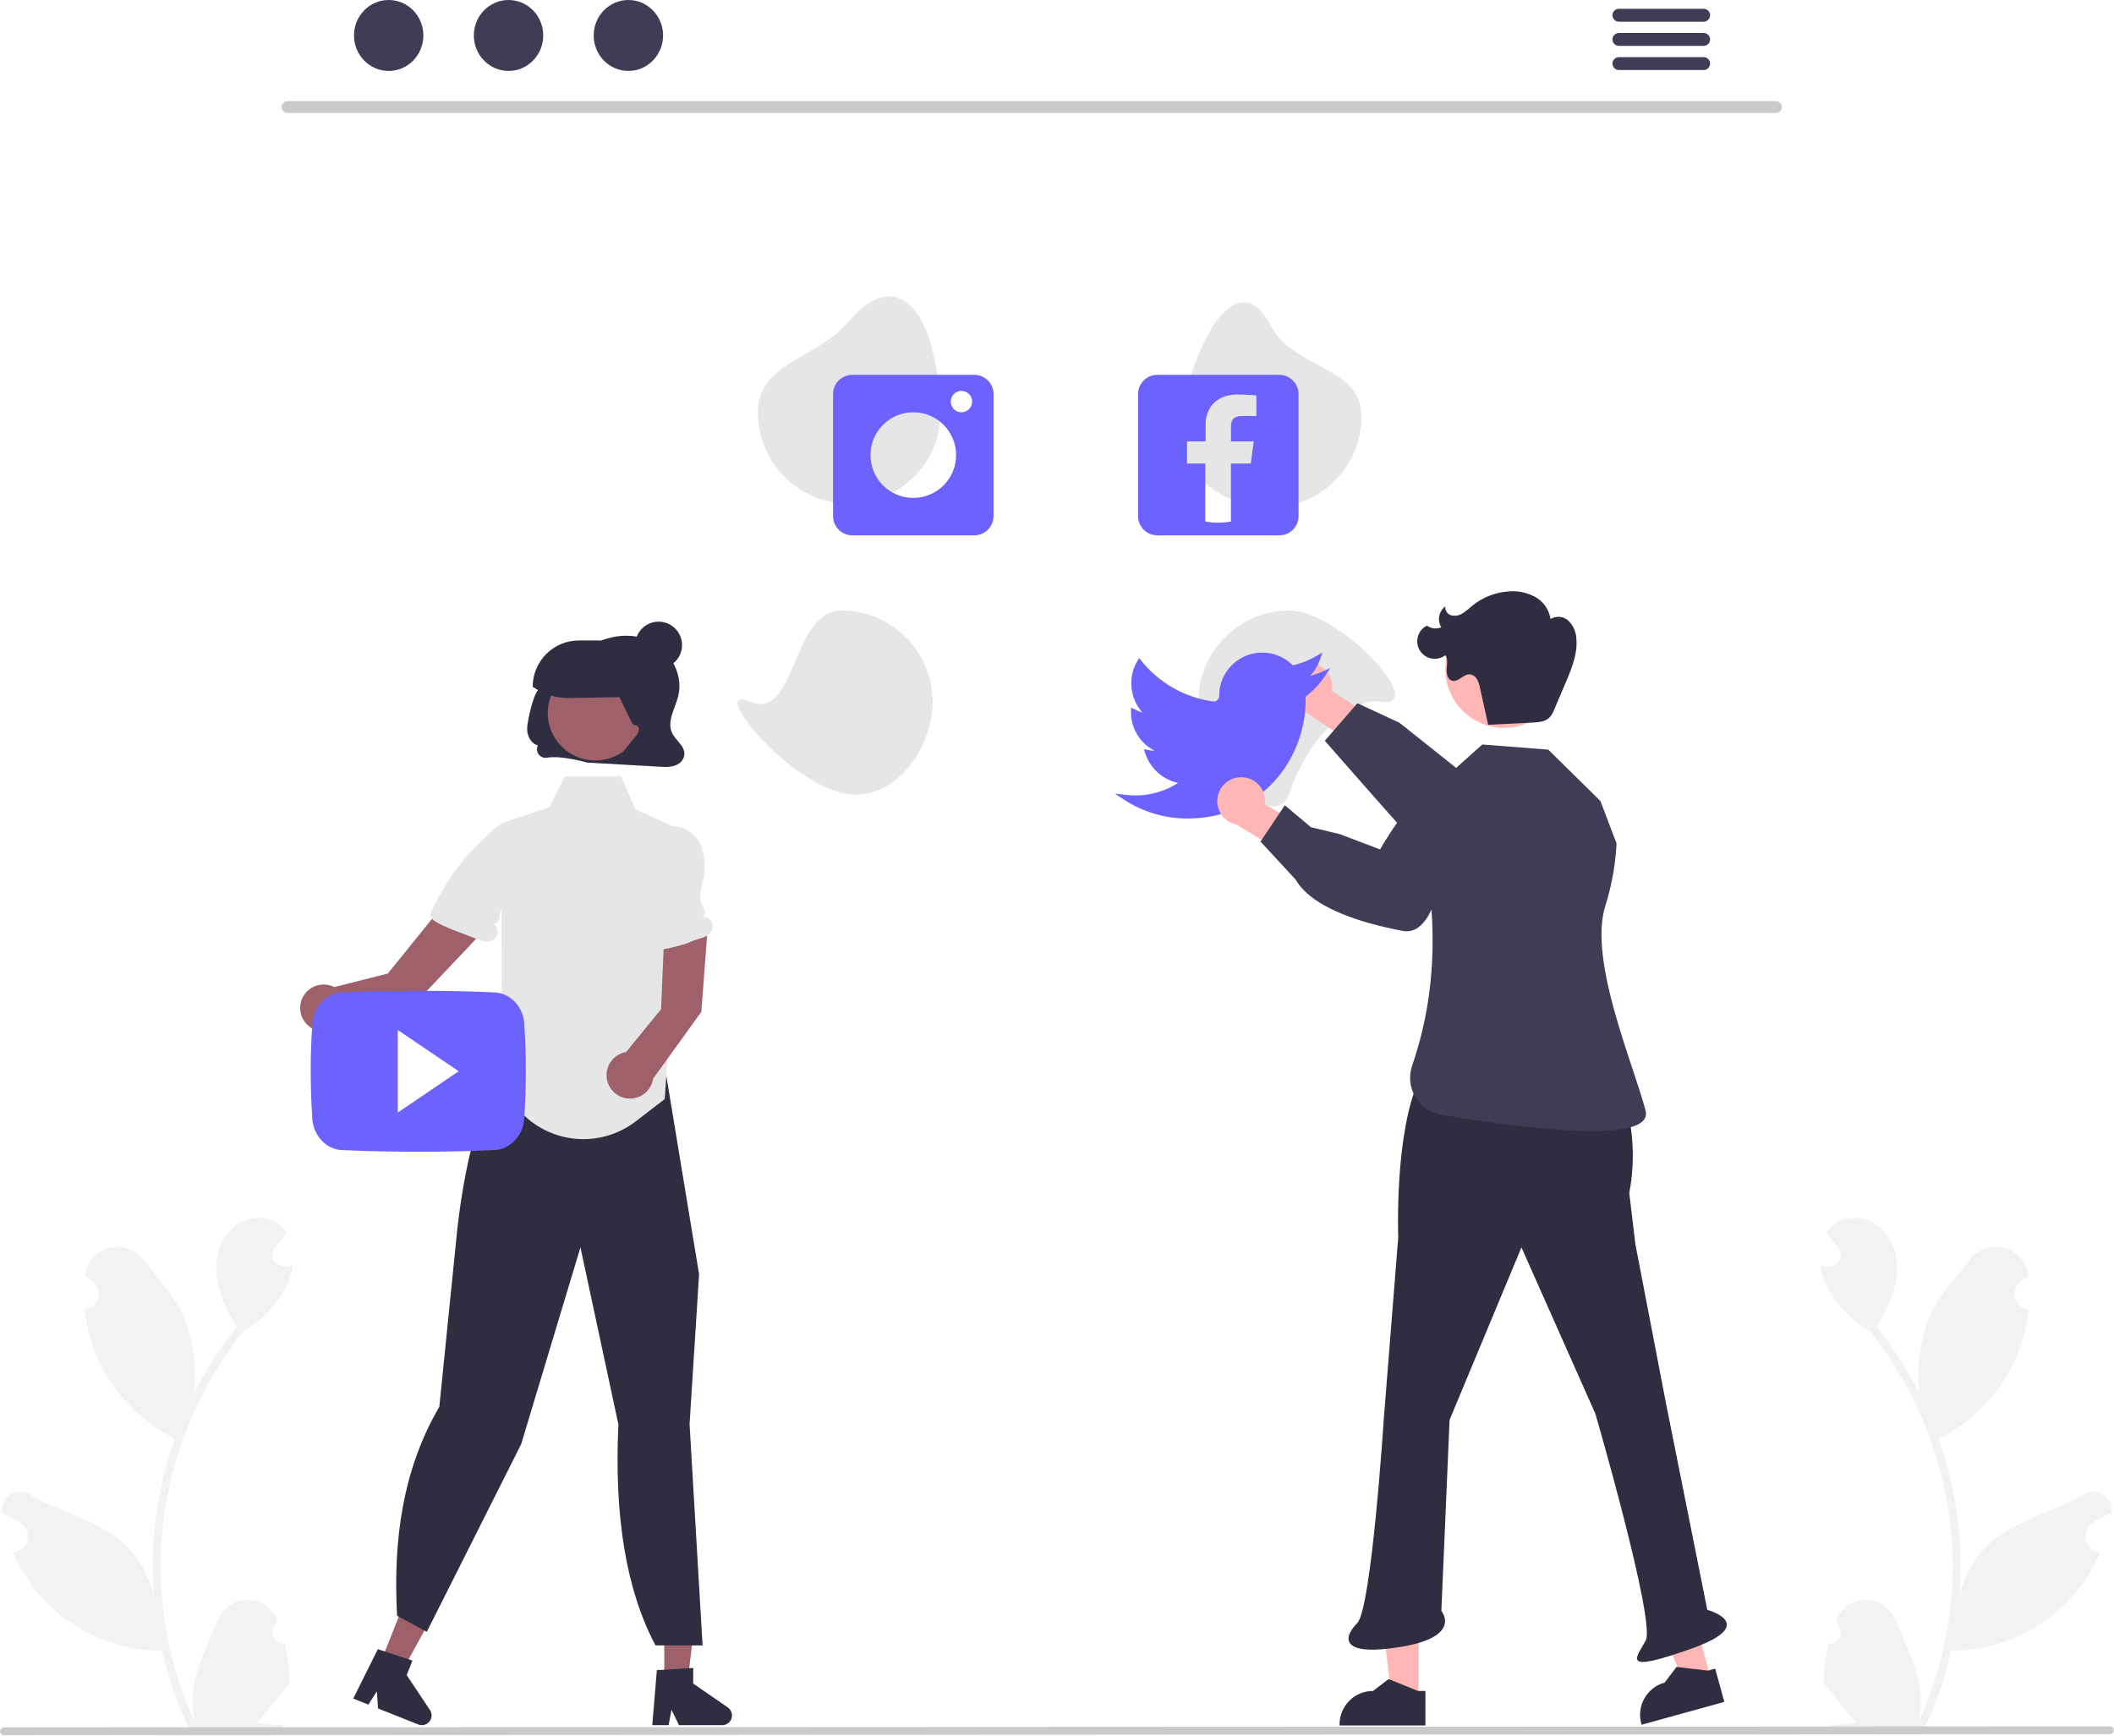
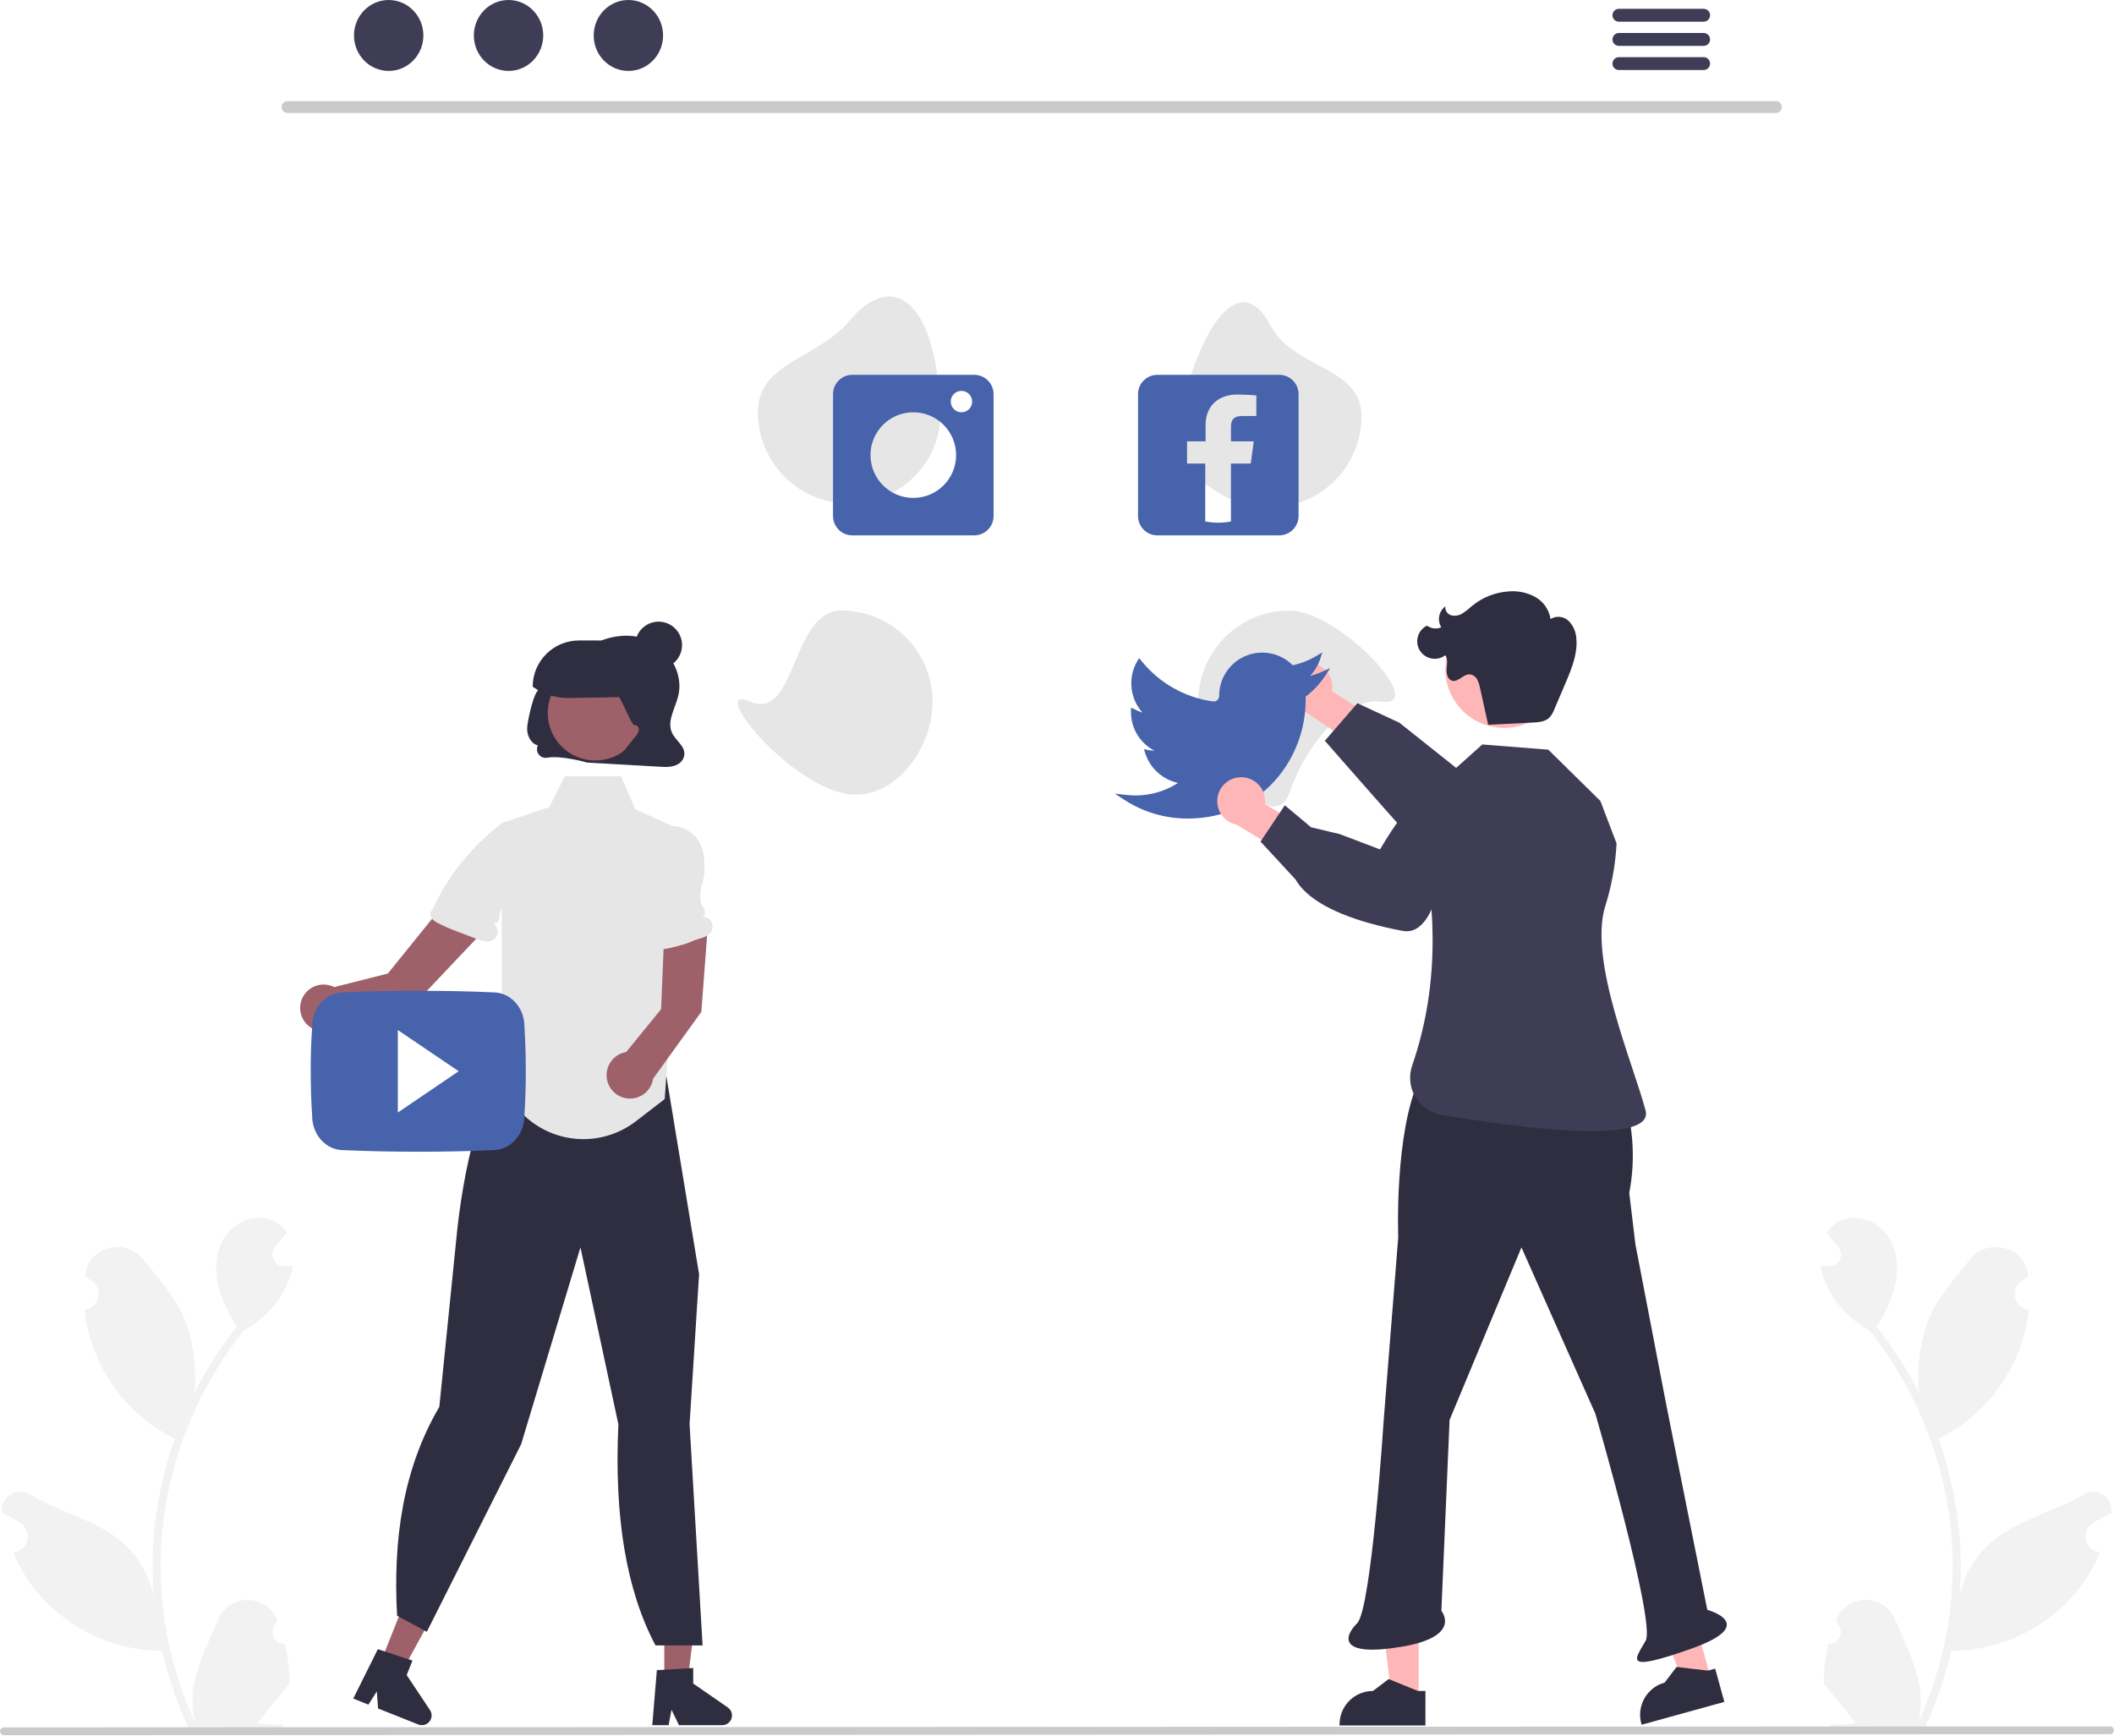
<svg xmlns="http://www.w3.org/2000/svg" data-name="Layer 1" width="645.131" height="529.537" viewBox="0 0 645.131 529.537">
  <path d="M364.361,686.885a3.613,3.613,0,0,1-2.619-6.263c.091-.362.156-.622.248-.984q-.049-.118-.098-.236a9.703,9.703,0,0,0-17.898.067c-2.927,7.051-6.654,14.113-7.572,21.568a28.705,28.705,0,0,0,.504,9.872A115.086,115.086,0,0,1,326.456,663.11a111.08,111.08,0,0,1,.689-12.392q.571-5.06,1.584-10.047a116.419,116.419,0,0,1,23.087-49.342,30.983,30.983,0,0,0,12.886-13.369,23.633,23.633,0,0,0,2.149-6.458c-.627.082-1.265.134-1.892.175-.195.01-.401.021-.597.031l-.074.003a3.58,3.58,0,0,1-2.94-5.832q.406-.5.813-.999c.411-.514.833-1.018,1.244-1.532a1.782,1.782,0,0,0,.134-.154c.473-.586.946-1.162,1.419-1.748a10.352,10.352,0,0,0-3.394-3.28c-4.741-2.777-11.281-.854-14.706,3.435-3.435,4.288-4.083,10.304-2.89,15.662a41.485,41.485,0,0,0,5.738,12.793c-.257.329-.525.648-.782.977a117.172,117.172,0,0,0-12.23,19.375,48.709,48.709,0,0,0-2.908-22.624c-2.783-6.715-8.001-12.37-12.595-18.175-5.519-6.973-16.835-3.93-17.807,4.909q-.014.128-.028.257,1.024.577,2.004,1.226a4.901,4.901,0,0,1-1.976,8.919l-.1.015a48.766,48.766,0,0,0,1.285,7.291A50.21,50.21,0,0,0,329.572,623.692c.401.206.792.411,1.193.607a119.597,119.597,0,0,0-6.438,30.296,113.433,113.433,0,0,0,.082,18.315l-.031-.216a29.974,29.974,0,0,0-10.232-17.308c-7.874-6.469-18.999-8.851-27.494-14.05a5.625,5.625,0,0,0-8.616,5.473q.017.114.035.227a32.925,32.925,0,0,1,3.692,1.779q1.024.578,2.004,1.226a4.901,4.901,0,0,1-1.976,8.919l-.1.015c-.072.01-.134.021-.206.031a48.808,48.808,0,0,0,8.978,14.058,50.254,50.254,0,0,0,36.446,15.991h.01a119.562,119.562,0,0,0,8.032,23.447h28.692c.103-.319.195-.648.288-.967a32.599,32.599,0,0,1-7.939-.473c2.129-2.612,4.257-5.245,6.386-7.857a1.783,1.783,0,0,0,.134-.154c1.08-1.337,2.17-2.663,3.25-4l.001-.002a47.751,47.751,0,0,0-1.399-12.164Z" transform="translate(-277.4343 -185.2317)" fill="#f2f2f2" />
  <path d="M835.434,686.885a3.613,3.613,0,0,0,2.619-6.263c-.091-.362-.156-.622-.248-.984q.049-.118.098-.236a9.703,9.703,0,0,1,17.898.067c2.927,7.051,6.654,14.113,7.572,21.568a28.705,28.705,0,0,1-.504,9.872A115.086,115.086,0,0,0,873.339,663.11a111.08,111.08,0,0,0-.689-12.392q-.571-5.06-1.584-10.047a116.419,116.419,0,0,0-23.087-49.342,30.983,30.983,0,0,1-12.886-13.369,23.634,23.634,0,0,1-2.149-6.458c.627.082,1.265.134,1.892.175.195.01.401.021.597.031l.074.003a3.58,3.58,0,0,0,2.94-5.832q-.406-.5-.813-.999c-.411-.514-.833-1.018-1.244-1.532a1.784,1.784,0,0,1-.134-.154c-.473-.586-.946-1.162-1.419-1.748a10.352,10.352,0,0,1,3.394-3.28c4.741-2.777,11.281-.854,14.706,3.435,3.435,4.288,4.083,10.304,2.89,15.662a41.485,41.485,0,0,1-5.738,12.793c.257.329.525.648.782.977a117.171,117.171,0,0,1,12.23,19.375,48.709,48.709,0,0,1,2.908-22.624c2.783-6.715,8.001-12.37,12.595-18.175,5.519-6.973,16.835-3.93,17.807,4.909q.014.128.028.257-1.024.577-2.004,1.226a4.901,4.901,0,0,0,1.976,8.919l.1.015a48.767,48.767,0,0,1-1.285,7.291,50.21,50.21,0,0,1-25,31.468c-.401.206-.792.411-1.193.607a119.598,119.598,0,0,1,6.438,30.296,113.435,113.435,0,0,1-.082,18.315l.031-.216a29.974,29.974,0,0,1,10.232-17.308c7.874-6.469,18.999-8.851,27.494-14.05a5.625,5.625,0,0,1,8.616,5.473q-.017.114-.035.227a32.926,32.926,0,0,0-3.692,1.779q-1.024.578-2.004,1.226a4.901,4.901,0,0,0,1.976,8.919l.1.015c.072.01.134.021.206.031a48.808,48.808,0,0,1-8.978,14.058,50.254,50.254,0,0,1-36.446,15.991h-.01a119.563,119.563,0,0,1-8.032,23.447H836.153c-.103-.319-.195-.648-.288-.967a32.599,32.599,0,0,0,7.939-.473c-2.129-2.612-4.257-5.245-6.386-7.857a1.781,1.781,0,0,1-.134-.154c-1.08-1.337-2.17-2.663-3.25-4l-.001-.002a47.75,47.75,0,0,1,1.399-12.164Z" transform="translate(-277.4343 -185.2317)" fill="#f2f2f2" />
  <polygon points="202.721 514.442 209.667 514.442 212.973 487.648 202.721 487.648 202.721 514.442" fill="#9e616a" />
  <path d="M477.888,694.916l11.098-.662v4.755l10.551,7.287a2.97,2.97,0,0,1-1.688,5.414l-13.212,0-2.277-4.703-.889,4.703h-4.982Z" transform="translate(-277.4343 -185.2317)" fill="#2f2e41" />
  <polygon points="115.658 508.54 122.112 511.109 135.092 487.438 125.567 483.646 115.658 508.54" fill="#9e616a" />
  <path d="M392.745,688.513l10.556,3.489-1.759,4.418,7.108,10.672a2.97,2.97,0,0,1-3.57,4.406l-12.276-4.887-.376-5.212-2.566,4.041-4.628-1.842Z" transform="translate(-277.4343 -185.2317)" fill="#2f2e41" />
  <path d="M466.153,619.945,454.569,565.889l-18.088,60.061L407.84,682.904l-.152.302-9.073-4.885c-1.28-23.126,1.761-44.796,12.883-63.745l5.267-52.012c.161-1.777,4.09-43.5,16.53-50.899l3.643-8.307,36.235-8.949.132.149a27.701,27.701,0,0,1,6.638,13.913L490.77,574.063l.006.037-2.903,45.758,3.971,67.508h-14.369Q464.142,662.276,466.153,619.945Z" transform="translate(-277.4343 -185.2317)" fill="#2f2e41" />
  <path d="M643.121,399.366c0,15.364,22.814,42.344,27.818,27.818,6.126-17.784,19.195-29.057,27.818-27.818,15.207,2.185-12.455-27.818-27.818-27.818A27.818,27.818,0,0,0,643.121,399.366Z" transform="translate(-277.4343 -185.2317)" fill="#e6e6e6" />
  <path d="M637.278,312.247c-3.608,14.934,12.455,27.818,27.818,27.818A27.818,27.818,0,0,0,692.914,312.247c0-15.364-20.708-14.199-27.818-27.818C656.956,268.838,645.033,280.145,637.278,312.247Z" transform="translate(-277.4343 -185.2317)" fill="#e6e6e6" />
  <path d="M508.725,311.078a27.818,27.818,0,0,0,27.818,27.818c15.364,0,28.265-12.461,27.818-27.818-.935-32.171-13.399-44.778-27.818-27.818C526.592,294.965,508.725,295.715,508.725,311.078Z" transform="translate(-277.4343 -185.2317)" fill="#e6e6e6" />
  <path d="M506.388,399.366c-12.982-5.612,9.565,23.149,27.818,27.818,14.884,3.807,27.818-12.455,27.818-27.818a27.818,27.818,0,0,0-27.818-27.818C518.843,371.548,520.49,405.463,506.388,399.366Z" transform="translate(-277.4343 -185.2317)" fill="#e6e6e6" />
  <path d="M819.418,219.716H365.125a1.807,1.807,0,0,1,0-3.613h454.293a1.807,1.807,0,0,1,0,3.613Z" transform="translate(-277.4343 -185.2317)" fill="#cacaca" />
  <ellipse cx="118.615" cy="10.823" rx="10.588" ry="10.823" fill="#3f3d56" />
  <ellipse cx="155.19" cy="10.823" rx="10.588" ry="10.823" fill="#3f3d56" />
  <ellipse cx="191.765" cy="10.823" rx="10.588" ry="10.823" fill="#3f3d56" />
  <path d="M797.397,187.914H771.416a1.968,1.968,0,0,0,0,3.934h25.981a1.968,1.968,0,0,0,0-3.934Z" transform="translate(-277.4343 -185.2317)" fill="#3f3d56" />
  <path d="M797.397,195.299H771.416a1.968,1.968,0,0,0,0,3.934h25.981a1.968,1.968,0,0,0,0-3.934Z" transform="translate(-277.4343 -185.2317)" fill="#3f3d56" />
  <path d="M797.397,202.673H771.416a1.968,1.968,0,0,0,0,3.934h25.981a1.968,1.968,0,0,0,0-3.934Z" transform="translate(-277.4343 -185.2317)" fill="#3f3d56" />
-   <path d="M667.827,299.621H630.617a5.889,5.889,0,0,0-5.889,5.889v37.21a5.889,5.889,0,0,0,5.889,5.889h37.21a5.889,5.889,0,0,0,5.889-5.889V305.51A5.889,5.889,0,0,0,667.827,299.621Zm-6.987,12.563h-4.267c-2.914,0-3.481,1.379-3.481,3.416v4.319h6.948l-.902,6.781h-6.059v17.682a20.982,20.982,0,0,1-7.838-.019V326.7h-5.556v-6.781h5.66V314.904c0-5.995,4.164-9.269,9.527-9.269,2.578,0,5.337.193,5.969.284Z" transform="translate(-277.4343 -185.2317)" fill="#6c63ff" />
-   <path d="M574.75,299.621h-37.21a5.889,5.889,0,0,0-5.889,5.889v37.21a5.889,5.889,0,0,0,5.889,5.889h37.21a5.889,5.889,0,0,0,5.889-5.889V305.51A5.889,5.889,0,0,0,574.75,299.621Zm-18.605,37.557a13.063,13.063,0,1,1,13.063-13.063A13.063,13.063,0,0,1,556.145,337.178Zm14.696-26.127a3.266,3.266,0,1,1,3.266-3.266A3.266,3.266,0,0,1,570.842,311.052Z" transform="translate(-277.4343 -185.2317)" fill="#6c63ff" />
+   <path d="M667.827,299.621H630.617a5.889,5.889,0,0,0-5.889,5.889v37.21a5.889,5.889,0,0,0,5.889,5.889h37.21a5.889,5.889,0,0,0,5.889-5.889V305.51A5.889,5.889,0,0,0,667.827,299.621Zm-6.987,12.563h-4.267c-2.914,0-3.481,1.379-3.481,3.416v4.319h6.948l-.902,6.781h-6.059v17.682a20.982,20.982,0,0,1-7.838-.019V326.7h-5.556v-6.781h5.66V314.904c0-5.995,4.164-9.269,9.527-9.269,2.578,0,5.337.193,5.969.284Z" transform="translate(-277.4343 -185.2317)" fill="#4663ac" />
+   <path d="M574.75,299.621h-37.21a5.889,5.889,0,0,0-5.889,5.889v37.21a5.889,5.889,0,0,0,5.889,5.889h37.21a5.889,5.889,0,0,0,5.889-5.889V305.51A5.889,5.889,0,0,0,574.75,299.621Zm-18.605,37.557a13.063,13.063,0,1,1,13.063-13.063A13.063,13.063,0,0,1,556.145,337.178Zm14.696-26.127a3.266,3.266,0,1,1,3.266-3.266A3.266,3.266,0,0,1,570.842,311.052Z" transform="translate(-277.4343 -185.2317)" fill="#4663ac" />
  <path d="M676.791,387.508a7.258,7.258,0,0,1,7.085,8.583l13.903,9.046-3.437,9.789-19.454-13.051a7.298,7.298,0,0,1,1.903-14.368Z" transform="translate(-277.4343 -185.2317)" fill="#ffb6b6" />
  <path d="M681.743,411.296l9.923-11.457,12.822,5.946,26.201,20.852c3.435.401,29.499,3.765,29.02,13.337a7.751,7.751,0,0,1-2.771,5.858c-4.114,3.396-11.243,2.432-11.509,2.393l-17.057-.854c-.892.215-10.152,2.342-15.053-.702C711.831,445.747,681.743,411.296,681.743,411.296Z" transform="translate(-277.4343 -185.2317)" fill="#3f3d56" />
  <polygon points="432.925 518.689 424.798 518.688 420.932 487.341 432.926 487.341 432.925 518.689" fill="#ffb6b6" />
  <path d="M712.432,711.798l-26.205-.001v-.331a10.2,10.2,0,0,1,10.2-10.2h.001l4.787-3.631,8.931,3.632,2.288 0Z" transform="translate(-277.4343 -185.2317)" fill="#2f2e41" />
  <polygon points="522.127 512.328 514.293 514.492 502.22 485.305 513.782 482.112 522.127 512.328" fill="#ffb6b6" />
  <path d="M803.657,704.602l-25.259,6.977-.088-.319a10.2,10.2,0,0,1,7.116-12.547l.001-0,3.647-4.775,9.576,1.123,2.205-.609Z" transform="translate(-277.4343 -185.2317)" fill="#2f2e41" />
  <path d="M710.718,514.211l61.41,3.133.02.056a60.472,60.472,0,0,1,2.487,31.903v0l1.88,15.666,9.4,48.878,12.533,62.664s16.293,4.386-5.013,11.906-16.919,3.133-13.786-2.507-15.353-69.243-15.353-69.243l-22.559-50.758-21.932,52.638-2.507,58.277s6.58,7.833-12.219,10.966-17.859-2.82-13.473-7.206,8.146-62.664,8.146-62.664l4.386-55.144S702.885,530.816,710.718,514.211Z" transform="translate(-277.4343 -185.2317)" fill="#2f2e41" />
  <path d="M770.765,442.619l-4.938-12.951-15.9-15.661L729.79,412.427l-14.8,13.251-4.185,13.182c5.489,25.416,5.377,48.824-2.401,71.502a11.428,11.428,0,0,0,8.833,15.06c22.813,3.834,65.293,9.582,62.367-1.361-3.871-14.476-17.337-45.633-12.349-62.109a77.338,77.338,0,0,0,3.404-17.629Z" transform="translate(-277.4343 -185.2317)" fill="#3f3d56" />
  <circle cx="459.038" cy="204.169" r="17.972" fill="#ffb6b6" />
  <path d="M731.568,406.429l13.7-.699c1.755-.09,3.671-.245,4.948-1.453a7.496,7.496,0,0,0,1.553-2.58c1.267-2.942,2.533-5.884,3.767-8.839,1.707-4.088,3.384-8.405,2.948-12.814a8.154,8.154,0,0,0-2.37-5.345,4.527,4.527,0,0,0-5.502-.557,9.303,9.303,0,0,0-4.618-6.705,14.257,14.257,0,0,0-8.132-1.724,19.626,19.626,0,0,0-11.177,4.405,24.26,24.26,0,0,1-2.851,2.259,4.476,4.476,0,0,1-3.48.644,2.518,2.518,0,0,1-1.849-2.745,4.846,4.846,0,0,0-1.239,6.397,4.471,4.471,0,0,1-4.37-.517,5.343,5.343,0,1,0,5.603,9.043c.831,1.165.522,2.747.413,4.174s.274,3.2,1.65,3.594c1.86.533,3.366-1.971,5.3-1.944a2.909,2.909,0,0,1,2.307,1.486,8.586,8.586,0,0,1,.923,2.696l2.476,11.145" transform="translate(-277.4343 -185.2317)" fill="#2f2e41" />
-   <path d="M639.804,435.025a35.294,35.294,0,0,1-19.276-5.714l-2.886-1.876,3.421.38c.896.1,1.862.158,2.869.172a23.973,23.973,0,0,0,13.004-3.822,13.538,13.538,0,0,1-9.99-8.99l-.428-1.32,1.362.267a11.371,11.371,0,0,0,1.877.211,13.24,13.24,0,0,1-7.182-11.741v-1.399l1.218.538a11.213,11.213,0,0,0,2.28.97,13.423,13.423,0,0,1-1.609-15.633l.595-1.026.746.921a34.088,34.088,0,0,0,21.789,12.334,1.642,1.642,0,0,0,1.317-.393,1.685,1.685,0,0,0,.58-1.273,13.143,13.143,0,0,1,22.454-9.376,24.235,24.235,0,0,0,7.158-2.811l1.875-1.11-.683,2.068a13.296,13.296,0,0,1-3.105,5.115,24.39,24.39,0,0,0,3.658-1.27l2.539-1.116-1.53,2.314a26.047,26.047,0,0,1-5.989,6.396v1.18c0,17.698-13.462,36.004-35.99,36.004Z" transform="translate(-277.4343 -185.2317)" fill="#6c63ff" />
+   <path d="M639.804,435.025a35.294,35.294,0,0,1-19.276-5.714l-2.886-1.876,3.421.38c.896.1,1.862.158,2.869.172a23.973,23.973,0,0,0,13.004-3.822,13.538,13.538,0,0,1-9.99-8.99l-.428-1.32,1.362.267a11.371,11.371,0,0,0,1.877.211,13.24,13.24,0,0,1-7.182-11.741v-1.399l1.218.538a11.213,11.213,0,0,0,2.28.97,13.423,13.423,0,0,1-1.609-15.633l.595-1.026.746.921a34.088,34.088,0,0,0,21.789,12.334,1.642,1.642,0,0,0,1.317-.393,1.685,1.685,0,0,0,.58-1.273,13.143,13.143,0,0,1,22.454-9.376,24.235,24.235,0,0,0,7.158-2.811l1.875-1.11-.683,2.068a13.296,13.296,0,0,1-3.105,5.115,24.39,24.39,0,0,0,3.658-1.27l2.539-1.116-1.53,2.314a26.047,26.047,0,0,1-5.989,6.396v1.18c0,17.698-13.462,36.004-35.99,36.004Z" transform="translate(-277.4343 -185.2317)" fill="#4663ac" />
  <path d="M655.942,422.423a7.258,7.258,0,0,1,7.491,8.232L677.755,439.021l-2.961,9.944-20.06-12.098a7.298,7.298,0,0,1,1.208-14.443Z" transform="translate(-277.4343 -185.2317)" fill="#ffb6b6" />
  <path d="M672.807,453.64l-10.697-11.576,7.416-11.087,7.992,6.706,8.738,2.091,12.33,4.675c1.717-3.002,15.035-25.657,23.652-21.462a7.751,7.751,0,0,1,4.302,4.847c1.51,5.116-2.173,11.296-2.314,11.525l-7.476,15.355c-.152.905-1.828,10.257-6.551,13.571a5.972,5.972,0,0,1-4.69,1.036c-14.675-2.775-25.016-7.068-30.292-12.527A16.082,16.082,0,0,1,672.807,453.64Z" transform="translate(-277.4343 -185.2317)" fill="#3f3d56" />
  <path d="M482.526,408.886c-1.647-3.542.967-7.496,1.899-11.309,1.74-7.115-3.163-14.817-9.81-17.283-6.646-2.465-14.284-.405-19.994,3.909-5.597,4.229-9.531,6.221-13.387,12.196-1.293,2.004-2.662,8.225-2.906,10.624-.245,2.4.997,5.15,3.26,5.676a2.624,2.624,0,0,0,2.712,3.782c4.333-.837,12.29,1.464,12.29,1.464q11.129.637,22.257,1.274c1.901.109,3.874.208,5.582-.843a3.795,3.795,0,0,0,1.817-2.6C486.681,412.968,483.661,411.328,482.526,408.886Z" transform="translate(-277.4343 -185.2317)" fill="#2f2e41" />
  <path d="M488.128,439.875l-1.623,10.806-2.575,17.121-.436,6.343-3.204,46.492-8.824,6.788a26.233,26.233,0,0,1-34.853-2.557l-10.715-5.159c5.743-5.65,4.675-31.833,4.675-31.833l-.064-51.427,14.525-4.885,4.784-9.419h17.164l4.291,10.012,7.788,3.561,3.547,1.631Z" transform="translate(-277.4343 -185.2317)" fill="#e6e6e6" />
  <circle cx="181.674" cy="217.572" r="14.512" fill="#9e616a" />
  <path d="M450.817,398.251a18.571,18.571,0,0,1-10.712-3.38L440,394.799v0a14.116,14.116,0,0,1,14.116-14.116h5.762a14.004,14.004,0,0,1,13.988,14.049,3.226,3.226,0,0,1-3.185,3.18l-19.532.337C451.038,398.25,450.927,398.251,450.817,398.251Z" transform="translate(-277.4343 -185.2317)" fill="#2f2e41" />
  <path d="M493.296,469.709l-13.145.108-.966,23.397-10.68,13.076a7.148,7.148,0,1,0,8.255,8.112l14.713-20.396Z" transform="translate(-277.4343 -185.2317)" fill="#9e616a" />
  <path d="M423.985,470.408l-13.475-6.299-14.714,18.217-16.368,4.14a7.148,7.148,0,1,0,1.797,11.433l23.968-7.617Z" transform="translate(-277.4343 -185.2317)" fill="#9e616a" />
  <path d="M466.369,416.196l5.024-6.268a3.627,3.627,0,0,0,1.008-2.021c.026-.766-.696-1.587-1.424-1.346-.676.223-4.57-9.533-5.281-9.531-.738.002-.978-.981-.988-1.719-.035-2.794,2.236.206,2.987-2.486s3.678-.377,6.201-1.58,5.951-.656,7.51,1.663c1.156,1.719,1.114,3.954.96,6.02a94.532,94.532,0,0,1-2.158,14.242c-.265,1.151-.661,2.437-1.721,2.957a4.099,4.099,0,0,1-1.839.275l-7.736-.038" transform="translate(-277.4343 -185.2317)" fill="#2f2e41" />
  <circle cx="200.989" cy="196.865" r="7.152" fill="#2f2e41" />
  <path d="M494.508,469.482c-.772,1.345-2.417,1.881-3.919,2.296-2.031.565-2.625,1.137-4.656,1.702-.808.229-1.623.458-2.439.665a34.5,34.5,0,0,1-4.069.837c-1.151.164-2.51.164-3.261-.729a3.758,3.758,0,0,1-.565-2.596q.44-16.477.887-32.955l.622.215a8.096,8.096,0,0,1,.873-.501,9.794,9.794,0,0,1,4.627-1.066,9.406,9.406,0,0,1,2.71.422,9.845,9.845,0,0,1,6.107,5.593,17.197,17.197,0,0,1,1.001,6.215c.007.322.007.644.014.965.043,2.746-1.352,5.492-1.309,8.239a6.455,6.455,0,0,0,.315,2.281c.286.729.844,1.337,1.058,2.095.215.751-.136,1.781-.915,1.838a3.001,3.001,0,0,1,2.918,4.484Z" transform="translate(-277.4343 -185.2317)" fill="#e6e6e6" />
  <path d="M430.568,436.511a9.734,9.734,0,0,1,8.851,12.109,19.547,19.547,0,0,1-3.465,6.368l-4.807,6.69a6.405,6.405,0,0,0-1.107,2.016c-.202.759-.122,1.581-.399,2.316s-1.169,1.351-1.832.929a3.004,3.004,0,0,1-.323,5.342c-1.426.622-3.065.067-4.518-.489l-5.903-2.259a48.965,48.965,0,0,1-6.123-2.669c-1.022-.561-2.112-1.369-2.185-2.532-.057-.906.709-1.601,1.093-2.423,4.807-10.292,11.877-18.482,20.657-25.461Z" transform="translate(-277.4343 -185.2317)" fill="#e6e6e6" />
-   <path d="M437.474,498.468c0-5.755-4.241-10.392-9.547-10.392-7.105-.341-14.333-.464-21.725-.464h-2.305c-7.378,0-14.633.123-21.725.464-5.223,0-9.465,4.651-9.465,10.419-.327,4.569-.464,9.124-.45,13.638s.123,9.124.436,13.638c0,5.769,4.241,10.447,9.465,10.447,7.446.341,15.097.491,22.871.491s15.411-.137,22.884-.491c5.237,0,9.547-4.678,9.547-10.447.3-4.569.45-9.124.436-13.706-.014-4.582-.123-9.11-.423-13.638Zm-38.636,26.28v-25.176l18.575,12.574Z" transform="translate(-277.4343 -185.2317)" fill="#6c63ff" />
+   <path d="M437.474,498.468c0-5.755-4.241-10.392-9.547-10.392-7.105-.341-14.333-.464-21.725-.464h-2.305c-7.378,0-14.633.123-21.725.464-5.223,0-9.465,4.651-9.465,10.419-.327,4.569-.464,9.124-.45,13.638s.123,9.124.436,13.638c0,5.769,4.241,10.447,9.465,10.447,7.446.341,15.097.491,22.871.491s15.411-.137,22.884-.491c5.237,0,9.547-4.678,9.547-10.447.3-4.569.45-9.124.436-13.706-.014-4.582-.123-9.11-.423-13.638Zm-38.636,26.28v-25.176l18.575,12.574Z" transform="translate(-277.4343 -185.2317)" fill="#4663ac" />
  <path d="M921.375,714.461l-642.75.307a1.191,1.191,0,0,1,0-2.381l642.75-.307a1.191,1.191,0,0,1,0,2.381Z" transform="translate(-277.4343 -185.2317)" fill="#cacaca" />
</svg>
